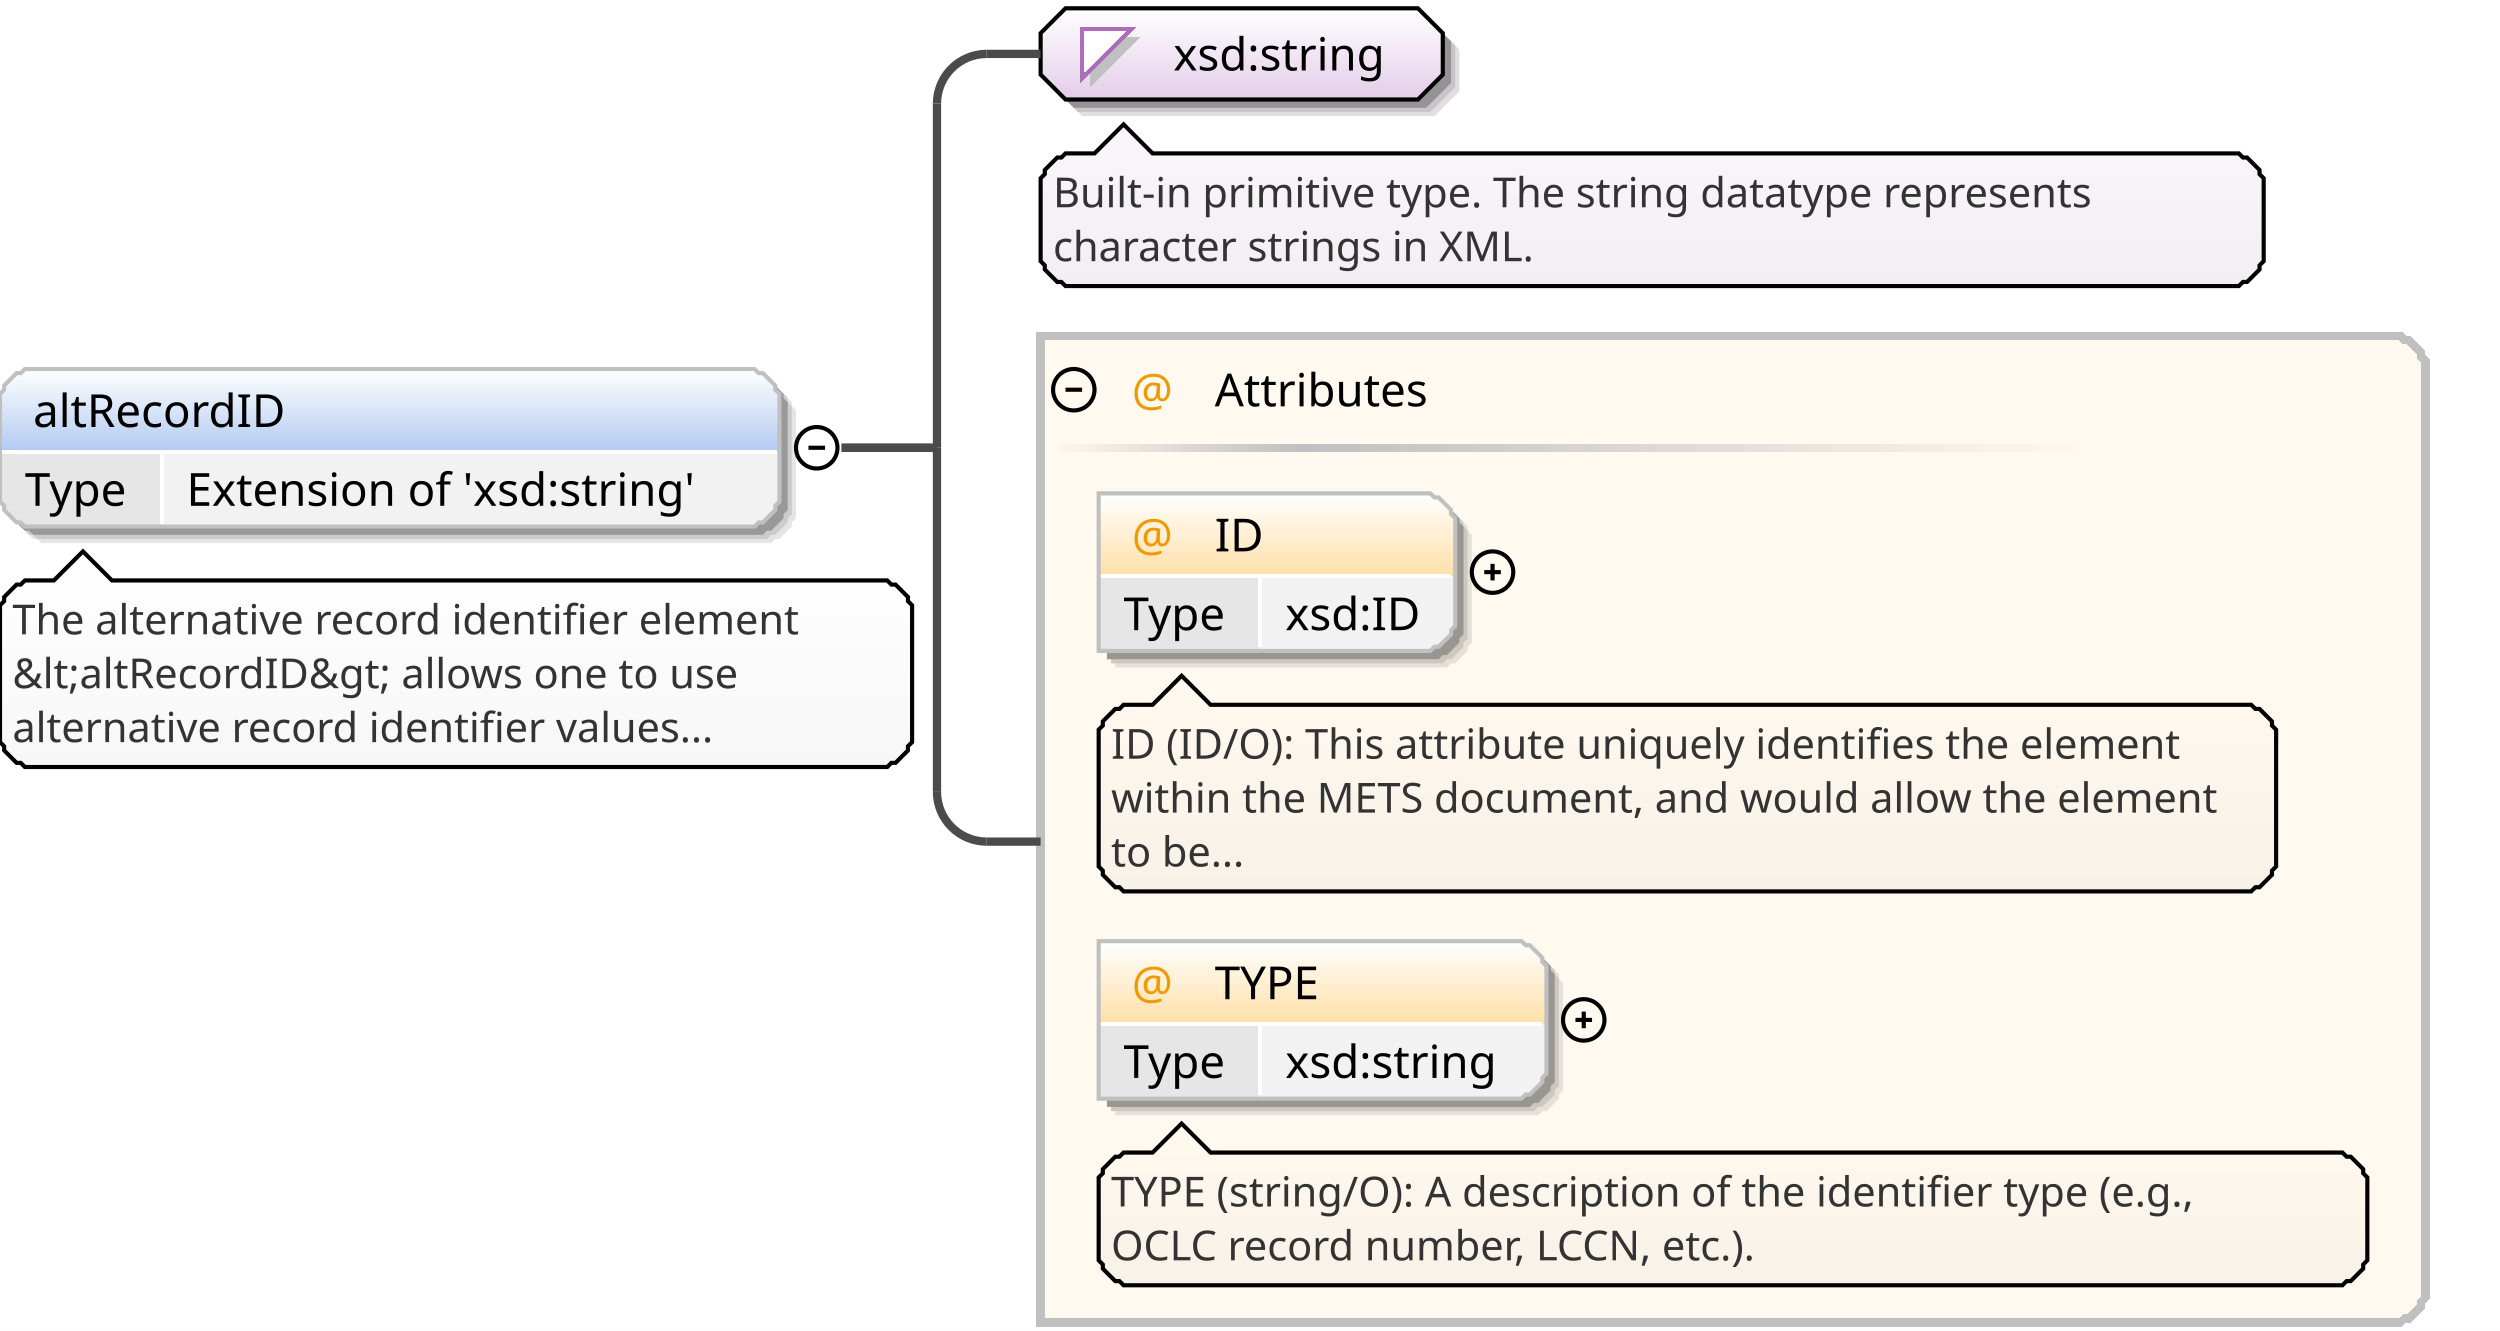
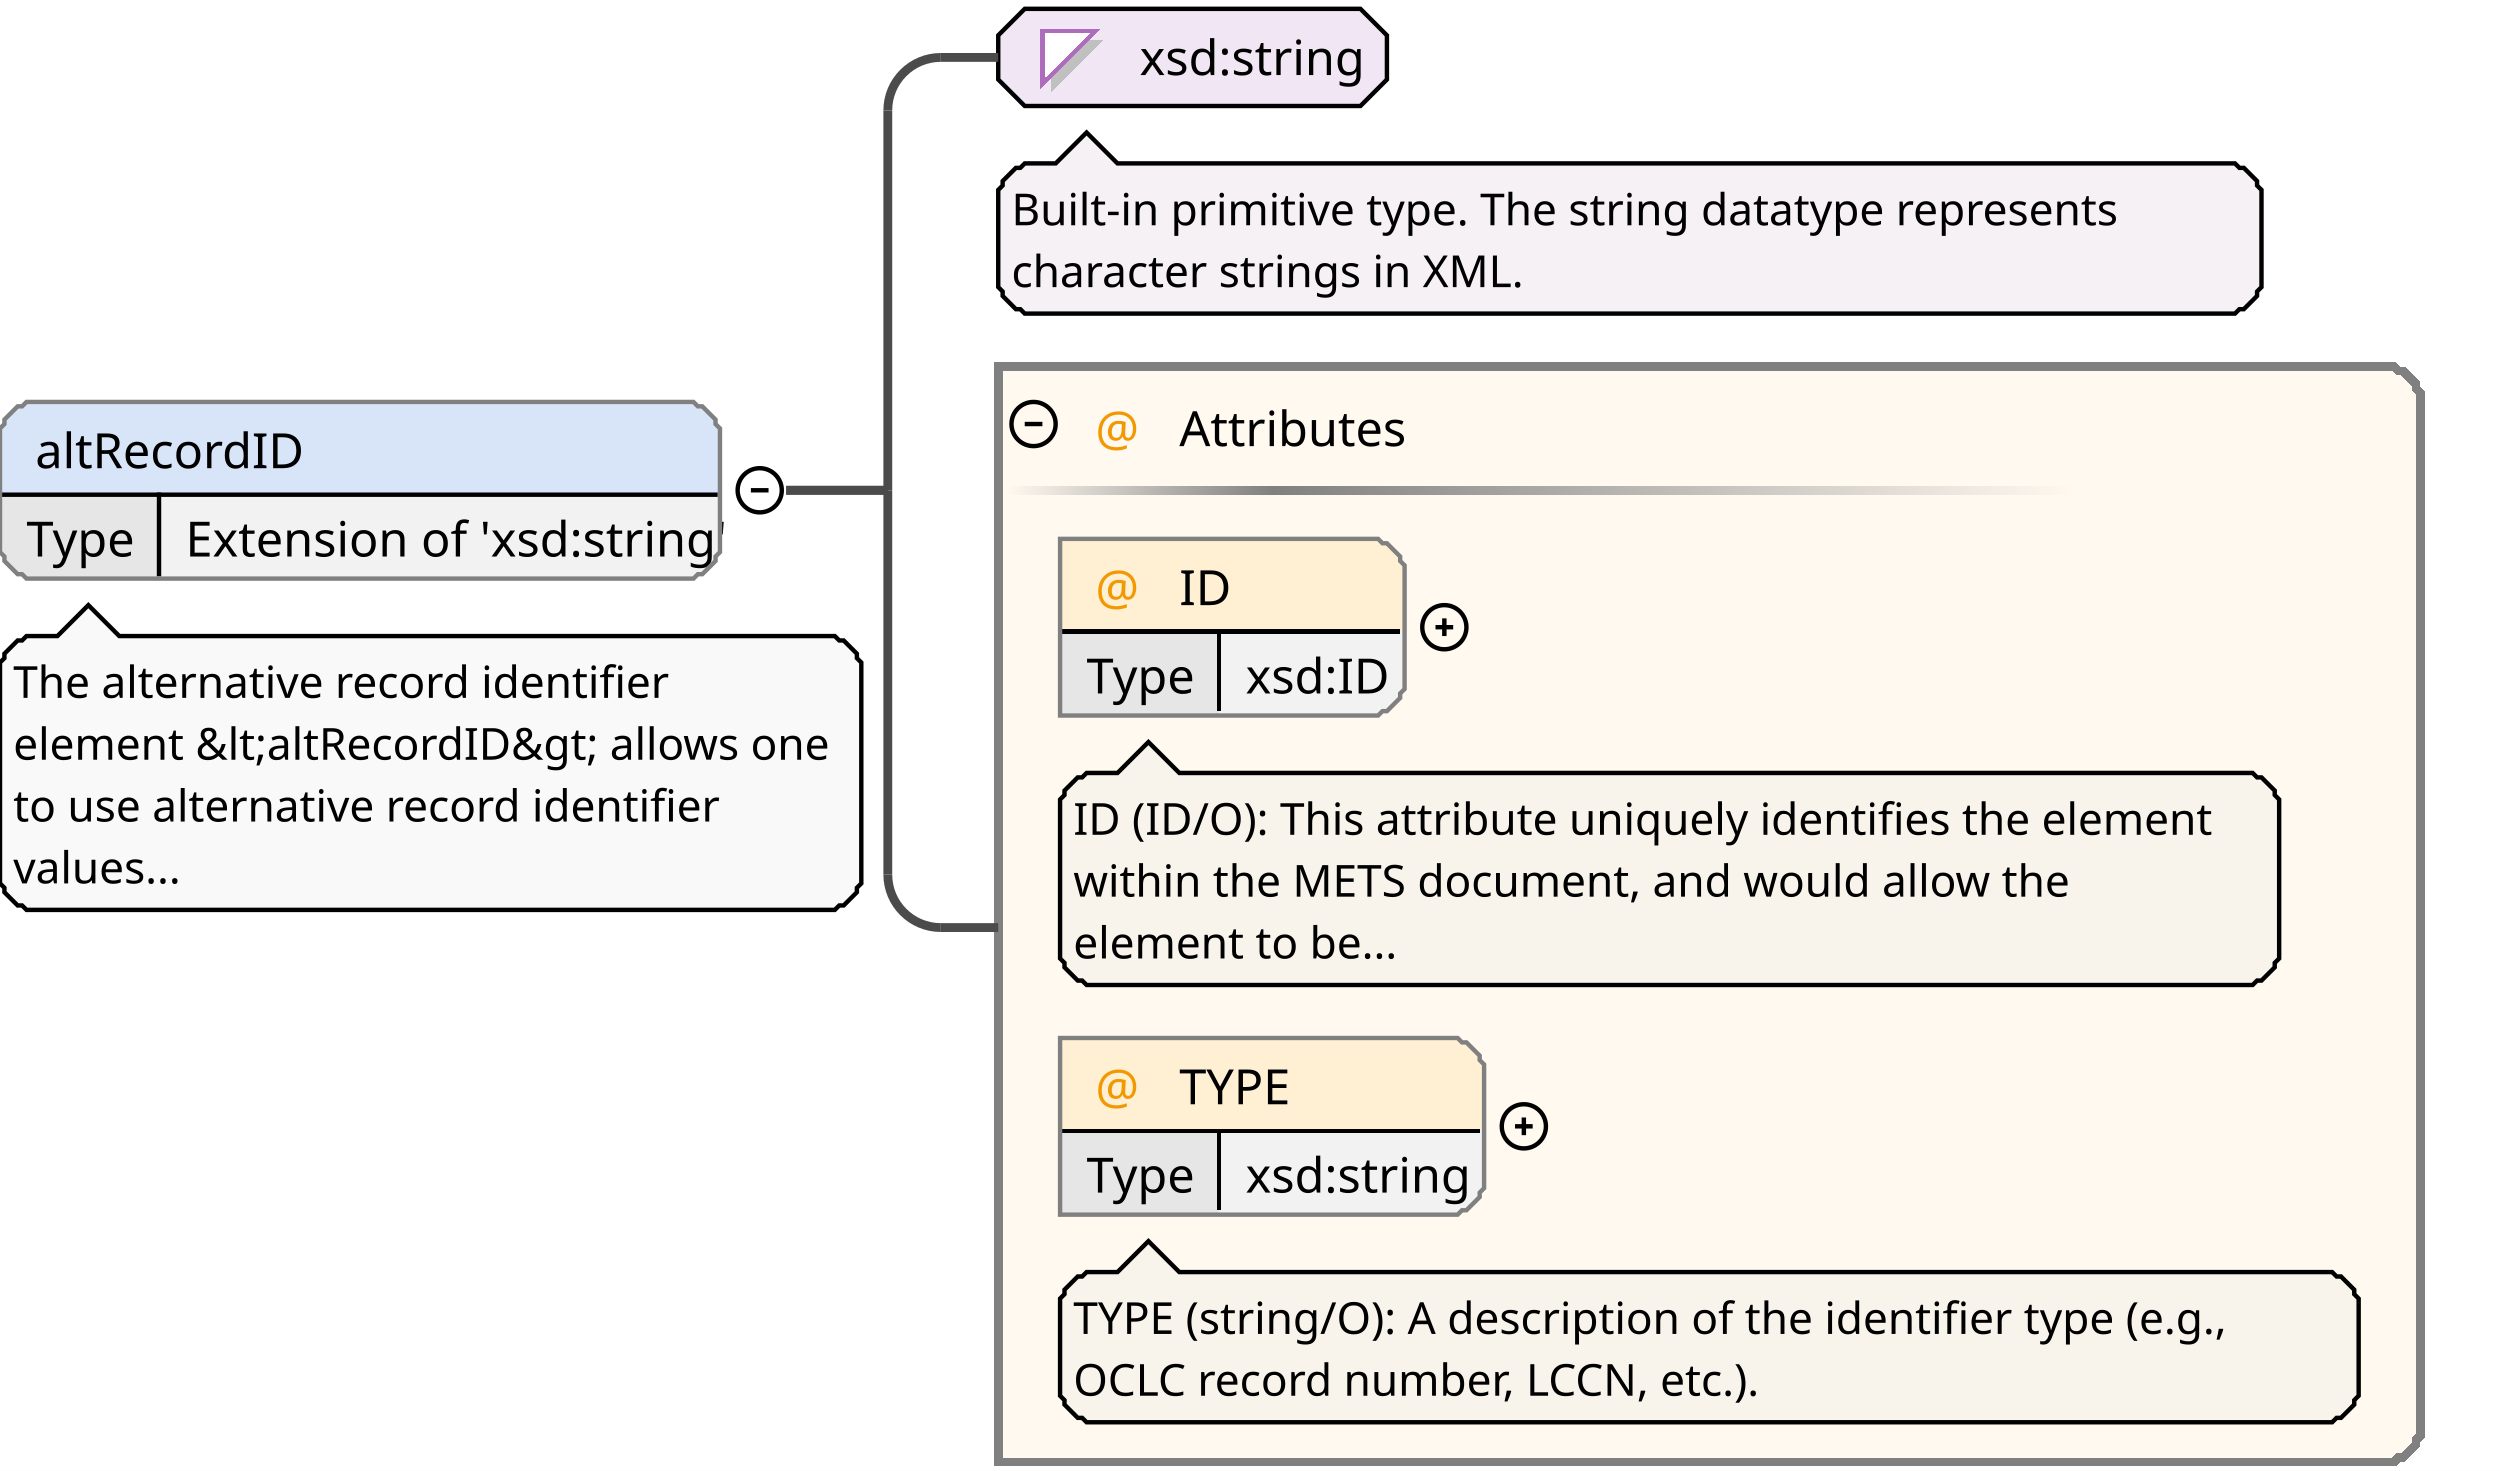
- <svg xmlns="http://www.w3.org/2000/svg" color-interpolation="auto" color-rendering="auto" fill="black" fill-opacity="1" font-family="'Dialog'" font-size="12px" font-style="normal" font-weight="normal" height="321" image-rendering="auto" shape-rendering="auto" stroke="black" stroke-dasharray="none" stroke-dashoffset="0" stroke-linecap="square" stroke-linejoin="miter" stroke-miterlimit="10" stroke-opacity="1" stroke-width="1" text-rendering="auto" width="603">
+ <svg xmlns="http://www.w3.org/2000/svg" color-interpolation="auto" color-rendering="auto" fill="black" fill-opacity="1" font-family="'Dialog'" font-size="12px" font-style="normal" font-weight="normal" height="333" image-rendering="auto" shape-rendering="auto" stroke="black" stroke-dasharray="none" stroke-dashoffset="0" stroke-linecap="square" stroke-linejoin="miter" stroke-miterlimit="10" stroke-opacity="1" stroke-width="1" text-rendering="auto" width="566">
  <defs id="genericDefs" />
  <g>
    <defs id="defs1">
-       <linearGradient gradientUnits="userSpaceOnUse" id="linearGradient1" spreadMethod="pad" x1="0" x2="0" y1="89" y2="109">
-         <stop offset="0%" stop-color="white" stop-opacity="1" />
-         <stop offset="100%" stop-color="rgb(178,202,241)" stop-opacity="1" />
-       </linearGradient>
-       <linearGradient gradientUnits="userSpaceOnUse" id="linearGradient2" spreadMethod="pad" x1="251" x2="251" y1="2" y2="24">
-         <stop offset="0%" stop-color="white" stop-opacity="1" />
-         <stop offset="100%" stop-color="rgb(227,205,232)" stop-opacity="1" />
-       </linearGradient>
-       <linearGradient gradientUnits="userSpaceOnUse" id="linearGradient3" spreadMethod="pad" x1="251" x2="251" y1="30" y2="69">
-         <stop offset="0%" stop-color="rgb(250,246,251)" stop-opacity="1" />
-         <stop offset="100%" stop-color="rgb(242,238,243)" stop-opacity="1" />
-       </linearGradient>
-       <linearGradient gradientUnits="userSpaceOnUse" id="linearGradient4" spreadMethod="pad" x1="313" x2="504" y1="107" y2="107">
-         <stop offset="0%" stop-color="silver" stop-opacity="1" />
+       <linearGradient gradientUnits="userSpaceOnUse" id="linearGradient1" spreadMethod="pad" x1="288" x2="470" y1="110" y2="110">
+         <stop offset="0%" stop-color="gray" stop-opacity="1" />
        <stop offset="100%" stop-color="rgb(255,249,240)" stop-opacity="1" />
      </linearGradient>
-       <linearGradient gradientUnits="userSpaceOnUse" id="linearGradient5" spreadMethod="pad" x1="253" x2="313" y1="107" y2="107">
+       <linearGradient gradientUnits="userSpaceOnUse" id="linearGradient2" spreadMethod="pad" x1="228" x2="288" y1="110" y2="110">
        <stop offset="0%" stop-color="rgb(255,249,240)" stop-opacity="1" />
-         <stop offset="100%" stop-color="silver" stop-opacity="1" />
-       </linearGradient>
-       <linearGradient gradientUnits="userSpaceOnUse" id="linearGradient6" spreadMethod="pad" x1="265" x2="265" y1="119" y2="139">
-         <stop offset="0%" stop-color="white" stop-opacity="1" />
-         <stop offset="100%" stop-color="rgb(255,223,168)" stop-opacity="1" />
-       </linearGradient>
-       <linearGradient gradientUnits="userSpaceOnUse" id="linearGradient7" spreadMethod="pad" x1="265" x2="265" y1="163" y2="215">
-         <stop offset="0%" stop-color="rgb(255,249,240)" stop-opacity="1" />
-         <stop offset="100%" stop-color="rgb(247,241,232)" stop-opacity="1" />
-       </linearGradient>
-       <linearGradient gradientUnits="userSpaceOnUse" id="linearGradient8" spreadMethod="pad" x1="265" x2="265" y1="227" y2="247">
-         <stop offset="0%" stop-color="white" stop-opacity="1" />
-         <stop offset="100%" stop-color="rgb(255,223,168)" stop-opacity="1" />
-       </linearGradient>
-       <linearGradient gradientUnits="userSpaceOnUse" id="linearGradient9" spreadMethod="pad" x1="265" x2="265" y1="271" y2="310">
-         <stop offset="0%" stop-color="rgb(255,249,240)" stop-opacity="1" />
-         <stop offset="100%" stop-color="rgb(247,241,232)" stop-opacity="1" />
-       </linearGradient>
-       <linearGradient gradientUnits="userSpaceOnUse" id="linearGradient10" spreadMethod="pad" x1="0" x2="0" y1="133" y2="185">
-         <stop offset="0%" stop-color="white" stop-opacity="1" />
-         <stop offset="100%" stop-color="rgb(247,247,247)" stop-opacity="1" />
+         <stop offset="100%" stop-color="gray" stop-opacity="1" />
      </linearGradient>
      <clipPath clipPathUnits="userSpaceOnUse" id="clipPath1">
-         <path d="M0 0 L603 0 L603 321 L0 321 L0 0 Z" />
+         <path d="M0 0 L566 0 L566 333 L0 333 L0 0 Z" />
      </clipPath>
    </defs>
    <g fill="white" stroke="white">
-       <rect clip-path="url(#clipPath1)" height="321" stroke="none" width="603" x="0" y="0" />
+       <rect clip-path="url(#clipPath1)" height="333" stroke="none" width="566" x="0" y="0" />
    </g>
-     <g fill="rgb(229,229,229)" font-family="sans-serif" font-size="11px" stroke="rgb(229,229,229)" text-rendering="optimizeLegibility">
-       <polygon clip-path="url(#clipPath1)" points=" 4 99 5 98 5 97 6 96 7 95 8 94 9 94 10 93 186 93 187 94 188 94 189 95 190 96 191 97 191 98 192 99 192 125 191 126 191 127 190 128 189 129 188 130 187 130 186 131 10 131 9 130 8 130 7 129 6 128 5 127 5 126 4 125" stroke="none" />
-       <polygon clip-path="url(#clipPath1)" fill="rgb(204,204,204)" points=" 3 98 4 97 4 96 5 95 6 94 7 93 8 93 9 92 185 92 186 93 187 93 188 94 189 95 190 96 190 97 191 98 191 124 190 125 190 126 189 127 188 128 187 129 186 129 185 130 9 130 8 129 7 129 6 128 5 127 4 126 4 125 3 124" stroke="none" />
-       <polygon clip-path="url(#clipPath1)" fill="rgb(153,153,153)" points=" 2 97 3 96 3 95 4 94 5 93 6 92 7 92 8 91 184 91 185 92 186 92 187 93 188 94 189 95 189 96 190 97 190 123 189 124 189 125 188 126 187 127 186 128 185 128 184 129 8 129 7 128 6 128 5 127 4 126 3 125 3 124 2 123" stroke="none" />
+     <g fill="rgb(216,228,247)" font-family="sans-serif" font-size="11px" stroke="rgb(216,228,247)">
+       <polygon clip-path="url(#clipPath1)" points=" 0 97 1 96 1 95 2 94 3 93 4 92 5 92 6 91 157 91 158 92 159 92 160 93 161 94 162 95 162 96 163 97 163 112 162 112 162 112 161 112 160 112 159 112 158 112 157 112 6 112 5 112 4 112 3 112 2 112 1 112 1 112 0 112" stroke="none" />
+       <polygon clip-path="url(#clipPath1)" fill="rgb(230,230,230)" points=" 0 112 1 112 1 112 2 112 3 112 4 112 5 112 6 112 36 112 36 112 36 112 36 112 36 112 36 112 36 112 36 112 36 125 36 126 36 127 36 128 36 129 36 130 36 130 36 131 6 131 5 130 4 130 3 129 2 128 1 127 1 126 0 125" stroke="none" />
+       <polygon clip-path="url(#clipPath1)" fill="rgb(242,242,242)" points=" 36 112 36 112 36 112 36 112 36 112 36 112 36 112 36 112 157 112 158 112 159 112 160 112 161 112 162 112 162 112 163 112 163 125 162 126 162 127 161 128 160 129 159 130 158 130 157 131 36 131 36 130 36 130 36 129 36 128 36 127 36 126 36 125" stroke="none" />
+       <line clip-path="url(#clipPath1)" fill="none" stroke="black" x1="0" x2="162" y1="112" y2="112" />
+       <text clip-path="url(#clipPath1)" fill="black" stroke="none" x="6" xml:space="preserve" y="126">Type</text>
+       <text clip-path="url(#clipPath1)" fill="black" stroke="none" x="42" xml:space="preserve" y="126">Extension of 'xsd:string'</text>
+       <line clip-path="url(#clipPath1)" fill="none" stroke="black" x1="36" x2="36" y1="112" y2="130" />
    </g>
-     <g fill="url(#linearGradient1)" font-family="sans-serif" font-size="11px" shape-rendering="crispEdges" stroke="url(#linearGradient1)" text-rendering="geometricPrecision">
-       <polygon clip-path="url(#clipPath1)" points=" 0 95 1 94 1 93 2 92 3 91 4 90 5 90 6 89 182 89 183 90 184 90 185 91 186 92 187 93 187 94 188 95 188 109 187 109 187 109 186 109 185 109 184 109 183 109 182 109 6 109 5 109 4 109 3 109 2 109 1 109 1 109 0 109" stroke="none" />
-       <polygon clip-path="url(#clipPath1)" fill="rgb(230,230,230)" points=" 0 109 1 109 1 109 2 109 3 109 4 109 5 109 6 109 39 109 39 109 39 109 39 109 39 109 39 109 39 109 39 109 39 121 39 122 39 123 39 124 39 125 39 126 39 126 39 127 6 127 5 126 4 126 3 125 2 124 1 123 1 122 0 121" stroke="none" />
-       <polygon clip-path="url(#clipPath1)" fill="rgb(242,242,242)" points=" 39 109 39 109 39 109 39 109 39 109 39 109 39 109 39 109 182 109 183 109 184 109 185 109 186 109 187 109 187 109 188 109 188 121 187 122 187 123 186 124 185 125 184 126 183 126 182 127 39 127 39 126 39 126 39 125 39 124 39 123 39 122 39 121" stroke="none" />
-       <line clip-path="url(#clipPath1)" fill="none" stroke="white" x1="0" x2="187" y1="109" y2="109" />
-       <text clip-path="url(#clipPath1)" fill="black" stroke="none" x="6" xml:space="preserve" y="122">Type</text>
-       <text clip-path="url(#clipPath1)" fill="black" stroke="none" x="45" xml:space="preserve" y="122">Extension of 'xsd:string'</text>
-       <line clip-path="url(#clipPath1)" fill="none" stroke="white" x1="39" x2="39" y1="109" y2="126" />
-     </g>
-     <g fill="silver" font-family="sans-serif" font-size="11px" stroke="silver" stroke-linecap="butt" text-rendering="optimizeLegibility">
-       <polygon clip-path="url(#clipPath1)" fill="none" points=" 0 95 1 94 1 93 2 92 3 91 4 90 5 90 6 89 182 89 183 90 184 90 185 91 186 92 187 93 187 94 188 95 188 121 187 122 187 123 186 124 185 125 184 126 183 126 182 127 6 127 5 126 4 126 3 125 2 124 1 123 1 122 0 121" />
+     <g fill="gray" font-family="sans-serif" font-size="11px" stroke="gray" stroke-linecap="butt" text-rendering="optimizeLegibility">
+       <polygon clip-path="url(#clipPath1)" fill="none" points=" 0 97 1 96 1 95 2 94 3 93 4 92 5 92 6 91 157 91 158 92 159 92 160 93 161 94 162 95 162 96 163 97 163 125 162 126 162 127 161 128 160 129 159 130 158 130 157 131 6 131 5 130 4 130 3 129 2 128 1 127 1 126 0 125" />
    </g>
    <g font-family="sans-serif" font-size="11px" shape-rendering="crispEdges" stroke-linecap="butt" text-rendering="geometricPrecision">
-       <text clip-path="url(#clipPath1)" stroke="none" x="8" xml:space="preserve" y="103">altRecordID</text>
-       <circle clip-path="url(#clipPath1)" cx="197" cy="108" fill="none" r="5" shape-rendering="auto" text-rendering="optimizeLegibility" />
-       <line clip-path="url(#clipPath1)" fill="none" shape-rendering="auto" text-rendering="optimizeLegibility" x1="195" x2="199" y1="108" y2="108" />
+       <text clip-path="url(#clipPath1)" stroke="none" x="8" xml:space="preserve" y="106">altRecordID</text>
+       <circle clip-path="url(#clipPath1)" cx="172" cy="111" fill="none" r="5" shape-rendering="auto" text-rendering="optimizeLegibility" />
+       <line clip-path="url(#clipPath1)" fill="none" shape-rendering="auto" text-rendering="optimizeLegibility" x1="170" x2="174" y1="111" y2="111" />
+       <polygon clip-path="url(#clipPath1)" fill="rgb(241,230,243)" points=" 226 8 226 18 232 24 308 24 314 18 314 8 308 2 232 2" stroke="none" />
+       <polygon clip-path="url(#clipPath1)" fill="none" points=" 226 8 226 18 232 24 308 24 314 18 314 8 308 2 232 2" shape-rendering="auto" text-rendering="optimizeLegibility" />
+       <polygon clip-path="url(#clipPath1)" fill="silver" points=" 238 9 250 9 238 21" stroke="none" />
+       <polygon clip-path="url(#clipPath1)" fill="white" points=" 236 7 248 7 236 19" stroke="none" />
+       <polygon clip-path="url(#clipPath1)" fill="none" points=" 236 7 248 7 236 19" stroke="rgb(174,109,188)" />
+       <text clip-path="url(#clipPath1)" stroke="none" x="258" xml:space="preserve" y="17">xsd:string</text>
+       <polygon clip-path="url(#clipPath1)" fill="rgb(245,241,245)" points=" 226 43 227 42 227 41 228 40 229 39 230 38 231 38 232 37 239 37 246 30 253 37 506 37 507 38 508 38 509 39 510 40 511 41 511 42 512 43 512 65 511 66 511 67 510 68 509 69 508 70 507 70 506 71 232 71 231 70 230 70 229 69 228 68 227 67 227 66 226 65" stroke="none" />
+       <polygon clip-path="url(#clipPath1)" fill="none" points=" 226 43 227 42 227 41 228 40 229 39 230 38 231 38 232 37 239 37 246 30 253 37 506 37 507 38 508 38 509 39 510 40 511 41 511 42 512 43 512 65 511 66 511 67 510 68 509 69 508 70 507 70 506 71 232 71 231 70 230 70 229 69 228 68 227 67 227 66 226 65" shape-rendering="auto" text-rendering="optimizeLegibility" />
+       <text clip-path="url(#clipPath1)" font-size="10px" stroke="none" x="229" xml:space="preserve" y="51">Built-in primitive type. The string datatype represents </text>
+       <text clip-path="url(#clipPath1)" font-size="10px" stroke="none" x="229" xml:space="preserve" y="65">character strings in XML.</text>
+       <polygon clip-path="url(#clipPath1)" fill="rgb(255,249,240)" points=" 226 83 542 83 543 84 544 84 545 85 546 86 547 87 547 88 548 89 548 325 547 326 547 327 546 328 545 329 544 330 543 330 542 331 226 331" stroke="none" stroke-width="2" />
+       <polygon clip-path="url(#clipPath1)" fill="none" points=" 226 83 542 83 543 84 544 84 545 85 546 86 547 87 547 88 548 89 548 325 547 326 547 327 546 328 545 329 544 330 543 330 542 331 226 331" stroke="gray" stroke-width="2" />
+       <rect clip-path="url(#clipPath1)" fill="url(#linearGradient1)" height="2" stroke="none" stroke-width="2" width="182" x="288" y="110" />
+       <rect clip-path="url(#clipPath1)" fill="url(#linearGradient2)" height="2" stroke="none" stroke-width="2" width="60" x="228" y="110" />
+       <text clip-path="url(#clipPath1)" fill="rgb(242,152,0)" stroke="none" x="248" xml:space="preserve" y="101">@</text>
+       <text clip-path="url(#clipPath1)" stroke="none" x="267" xml:space="preserve" y="101">Attributes</text>
+       <circle clip-path="url(#clipPath1)" cx="234" cy="96" fill="none" r="5" shape-rendering="auto" text-rendering="optimizeLegibility" />
+       <line clip-path="url(#clipPath1)" fill="none" shape-rendering="auto" text-rendering="optimizeLegibility" x1="232" x2="236" y1="96" y2="96" />
+       <polygon clip-path="url(#clipPath1)" fill="rgb(255,239,211)" points=" 240 122 312 122 313 123 314 123 315 124 316 125 317 126 317 127 318 128 318 143 317 143 317 143 316 143 315 143 314 143 313 143 312 143 240 143" stroke="none" />
+       <polygon clip-path="url(#clipPath1)" fill="rgb(230,230,230)" points=" 240 143 276 143 276 143 276 143 276 143 276 143 276 143 276 143 276 143 276 156 276 157 276 158 276 159 276 160 276 161 276 161 276 162 240 162" stroke="none" />
+       <polygon clip-path="url(#clipPath1)" fill="rgb(242,242,242)" points=" 276 143 312 143 313 143 314 143 315 143 316 143 317 143 317 143 318 143 318 156 317 157 317 158 316 159 315 160 314 161 313 161 312 162 276 162" stroke="none" />
+       <line clip-path="url(#clipPath1)" fill="none" x1="240" x2="317" y1="143" y2="143" />
+       <text clip-path="url(#clipPath1)" stroke="none" x="246" xml:space="preserve" y="157">Type</text>
+       <text clip-path="url(#clipPath1)" stroke="none" x="282" xml:space="preserve" y="157">xsd:ID</text>
+       <line clip-path="url(#clipPath1)" fill="none" x1="276" x2="276" y1="143" y2="161" />
    </g>
-     <g fill="rgb(225,221,225)" font-family="sans-serif" font-size="11px" stroke="rgb(225,221,225)" stroke-linecap="butt" text-rendering="optimizeLegibility">
-       <polygon clip-path="url(#clipPath1)" points=" 255 12 255 22 261 28 346 28 352 22 352 12 346 6 261 6" stroke="none" />
-       <polygon clip-path="url(#clipPath1)" fill="rgb(200,196,200)" points=" 254 11 254 21 260 27 345 27 351 21 351 11 345 5 260 5" stroke="none" />
-       <polygon clip-path="url(#clipPath1)" fill="rgb(150,147,150)" points=" 253 10 253 20 259 26 344 26 350 20 350 10 344 4 259 4" stroke="none" />
+     <g fill="gray" font-family="sans-serif" font-size="11px" stroke="gray" stroke-linecap="butt" text-rendering="optimizeLegibility">
+       <polygon clip-path="url(#clipPath1)" fill="none" points=" 240 122 312 122 313 123 314 123 315 124 316 125 317 126 317 127 318 128 318 156 317 157 317 158 316 159 315 160 314 161 313 161 312 162 240 162" />
    </g>
-     <g fill="url(#linearGradient2)" font-family="sans-serif" font-size="11px" shape-rendering="crispEdges" stroke="url(#linearGradient2)" stroke-linecap="butt" text-rendering="geometricPrecision">
-       <polygon clip-path="url(#clipPath1)" points=" 251 8 251 18 257 24 342 24 348 18 348 8 342 2 257 2" stroke="none" />
+     <g fill="rgb(242,152,0)" font-family="sans-serif" font-size="11px" shape-rendering="crispEdges" stroke="rgb(242,152,0)" stroke-linecap="butt" text-rendering="geometricPrecision">
+       <text clip-path="url(#clipPath1)" stroke="none" x="248" xml:space="preserve" y="137">@</text>
+       <text clip-path="url(#clipPath1)" fill="black" stroke="none" x="267" xml:space="preserve" y="137">ID</text>
    </g>
    <g font-family="sans-serif" font-size="11px" stroke-linecap="butt" text-rendering="optimizeLegibility">
-       <polygon clip-path="url(#clipPath1)" fill="none" points=" 251 8 251 18 257 24 342 24 348 18 348 8 342 2 257 2" />
+       <circle clip-path="url(#clipPath1)" cx="327" cy="142" fill="none" r="5" />
+       <line clip-path="url(#clipPath1)" fill="none" x1="325" x2="329" y1="142" y2="142" />
+       <line clip-path="url(#clipPath1)" fill="none" x1="327" x2="327" y1="140" y2="144" />
    </g>
-     <g fill="silver" font-family="sans-serif" font-size="11px" shape-rendering="crispEdges" stroke="silver" stroke-linecap="butt" text-rendering="geometricPrecision">
-       <polygon clip-path="url(#clipPath1)" points=" 263 9 275 9 263 21" stroke="none" />
-       <polygon clip-path="url(#clipPath1)" fill="white" points=" 261 7 273 7 261 19" stroke="none" />
-       <polygon clip-path="url(#clipPath1)" fill="none" points=" 261 7 273 7 261 19" stroke="rgb(174,109,188)" />
-       <text clip-path="url(#clipPath1)" fill="black" stroke="none" x="283" xml:space="preserve" y="17">xsd:string</text>
-       <polygon clip-path="url(#clipPath1)" fill="url(#linearGradient3)" points=" 251 43 252 42 252 41 253 40 254 39 255 38 256 38 257 37 264 37 271 30 278 37 540 37 541 38 542 38 543 39 544 40 545 41 545 42 546 43 546 63 545 64 545 65 544 66 543 67 542 68 541 68 540 69 257 69 256 68 255 68 254 67 253 66 252 65 252 64 251 63" stroke="none" />
+     <g fill="rgb(249,244,235)" font-family="sans-serif" font-size="11px" shape-rendering="crispEdges" stroke="rgb(249,244,235)" stroke-linecap="butt" text-rendering="geometricPrecision">
+       <polygon clip-path="url(#clipPath1)" points=" 240 181 241 180 241 179 242 178 243 177 244 176 245 176 246 175 253 175 260 168 267 175 510 175 511 176 512 176 513 177 514 178 515 179 515 180 516 181 516 217 515 218 515 219 514 220 513 221 512 222 511 222 510 223 246 223 245 222 244 222 243 221 242 220 241 219 241 218 240 217" stroke="none" />
    </g>
    <g font-family="sans-serif" font-size="11px" stroke-linecap="butt" text-rendering="optimizeLegibility">
-       <polygon clip-path="url(#clipPath1)" fill="none" points=" 251 43 252 42 252 41 253 40 254 39 255 38 256 38 257 37 264 37 271 30 278 37 540 37 541 38 542 38 543 39 544 40 545 41 545 42 546 43 546 63 545 64 545 65 544 66 543 67 542 68 541 68 540 69 257 69 256 68 255 68 254 67 253 66 252 65 252 64 251 63" />
+       <polygon clip-path="url(#clipPath1)" fill="none" points=" 240 181 241 180 241 179 242 178 243 177 244 176 245 176 246 175 253 175 260 168 267 175 510 175 511 176 512 176 513 177 514 178 515 179 515 180 516 181 516 217 515 218 515 219 514 220 513 221 512 222 511 222 510 223 246 223 245 222 244 222 243 221 242 220 241 219 241 218 240 217" />
+       <text clip-path="url(#clipPath1)" font-size="10px" shape-rendering="crispEdges" stroke="none" text-rendering="geometricPrecision" x="243" xml:space="preserve" y="189">ID (ID/O): This attribute uniquely identifies the element </text>
+       <text clip-path="url(#clipPath1)" font-size="10px" shape-rendering="crispEdges" stroke="none" text-rendering="geometricPrecision" x="243" xml:space="preserve" y="203">within the METS document, and would allow the </text>
+       <text clip-path="url(#clipPath1)" font-size="10px" shape-rendering="crispEdges" stroke="none" text-rendering="geometricPrecision" x="243" xml:space="preserve" y="217">element to be...</text>
    </g>
-     <g fill="rgb(51,51,51)" font-family="sans-serif" font-size="10px" shape-rendering="crispEdges" stroke="rgb(51,51,51)" stroke-linecap="butt" text-rendering="geometricPrecision">
-       <text clip-path="url(#clipPath1)" stroke="none" x="254" xml:space="preserve" y="50">Built-in primitive type. The string datatype represents </text>
-       <text clip-path="url(#clipPath1)" stroke="none" x="254" xml:space="preserve" y="63">character strings in XML.</text>
+     <g fill="rgb(255,239,211)" font-family="sans-serif" font-size="11px" shape-rendering="crispEdges" stroke="rgb(255,239,211)" stroke-linecap="butt" text-rendering="geometricPrecision">
+       <polygon clip-path="url(#clipPath1)" points=" 240 235 330 235 331 236 332 236 333 237 334 238 335 239 335 240 336 241 336 256 335 256 335 256 334 256 333 256 332 256 331 256 330 256 240 256" stroke="none" />
+       <polygon clip-path="url(#clipPath1)" fill="rgb(230,230,230)" points=" 240 256 276 256 276 256 276 256 276 256 276 256 276 256 276 256 276 256 276 269 276 270 276 271 276 272 276 273 276 274 276 274 276 275 240 275" stroke="none" />
+       <polygon clip-path="url(#clipPath1)" fill="rgb(242,242,242)" points=" 276 256 330 256 331 256 332 256 333 256 334 256 335 256 335 256 336 256 336 269 335 270 335 271 334 272 333 273 332 274 331 274 330 275 276 275" stroke="none" />
+       <line clip-path="url(#clipPath1)" fill="none" stroke="black" x1="240" x2="335" y1="256" y2="256" />
+       <text clip-path="url(#clipPath1)" fill="black" stroke="none" x="246" xml:space="preserve" y="270">Type</text>
+       <text clip-path="url(#clipPath1)" fill="black" stroke="none" x="282" xml:space="preserve" y="270">xsd:string</text>
+       <line clip-path="url(#clipPath1)" fill="none" stroke="black" x1="276" x2="276" y1="256" y2="274" />
    </g>
-     <g fill="rgb(255,249,240)" font-family="sans-serif" font-size="11px" shape-rendering="crispEdges" stroke="rgb(255,249,240)" stroke-linecap="butt" stroke-width="2" text-rendering="geometricPrecision">
-       <polygon clip-path="url(#clipPath1)" points=" 251 81 579 81 580 82 581 82 582 83 583 84 584 85 584 86 585 87 585 313 584 314 584 315 583 316 582 317 581 318 580 318 579 319 251 319" stroke="none" />
-       <polygon clip-path="url(#clipPath1)" fill="none" points=" 251 81 579 81 580 82 581 82 582 83 583 84 584 85 584 86 585 87 585 313 584 314 584 315 583 316 582 317 581 318 580 318 579 319 251 319" stroke="silver" />
-       <rect clip-path="url(#clipPath1)" fill="url(#linearGradient4)" height="2" stroke="none" width="191" x="313" y="107" />
-       <rect clip-path="url(#clipPath1)" fill="url(#linearGradient5)" height="2" stroke="none" width="60" x="253" y="107" />
-       <text clip-path="url(#clipPath1)" fill="rgb(242,152,0)" stroke="none" stroke-width="1" x="273" xml:space="preserve" y="98">@</text>
-       <text clip-path="url(#clipPath1)" fill="black" stroke="none" stroke-width="1" x="293" xml:space="preserve" y="98">Attributes</text>
+     <g fill="gray" font-family="sans-serif" font-size="11px" stroke="gray" stroke-linecap="butt" text-rendering="optimizeLegibility">
+       <polygon clip-path="url(#clipPath1)" fill="none" points=" 240 235 330 235 331 236 332 236 333 237 334 238 335 239 335 240 336 241 336 269 335 270 335 271 334 272 333 273 332 274 331 274 330 275 240 275" />
+     </g>
+     <g fill="rgb(242,152,0)" font-family="sans-serif" font-size="11px" shape-rendering="crispEdges" stroke="rgb(242,152,0)" stroke-linecap="butt" text-rendering="geometricPrecision">
+       <text clip-path="url(#clipPath1)" stroke="none" x="248" xml:space="preserve" y="250">@</text>
+       <text clip-path="url(#clipPath1)" fill="black" stroke="none" x="267" xml:space="preserve" y="250">TYPE</text>
    </g>
    <g font-family="sans-serif" font-size="11px" stroke-linecap="butt" text-rendering="optimizeLegibility">
-       <circle clip-path="url(#clipPath1)" cx="259" cy="94" fill="none" r="5" />
-       <line clip-path="url(#clipPath1)" fill="none" x1="257" x2="261" y1="94" y2="94" />
-       <polygon clip-path="url(#clipPath1)" fill="rgb(229,224,216)" points=" 269 123 349 123 350 124 351 124 352 125 353 126 354 127 354 128 355 129 355 155 354 156 354 157 353 158 352 159 351 160 350 160 349 161 269 161" stroke="none" />
-       <polygon clip-path="url(#clipPath1)" fill="rgb(204,199,192)" points=" 268 122 348 122 349 123 350 123 351 124 352 125 353 126 353 127 354 128 354 154 353 155 353 156 352 157 351 158 350 159 349 159 348 160 268 160" stroke="none" />
-       <polygon clip-path="url(#clipPath1)" fill="rgb(153,149,144)" points=" 267 121 347 121 348 122 349 122 350 123 351 124 352 125 352 126 353 127 353 153 352 154 352 155 351 156 350 157 349 158 348 158 347 159 267 159" stroke="none" />
+       <circle clip-path="url(#clipPath1)" cx="345" cy="255" fill="none" r="5" />
+       <line clip-path="url(#clipPath1)" fill="none" x1="343" x2="347" y1="255" y2="255" />
+       <line clip-path="url(#clipPath1)" fill="none" x1="345" x2="345" y1="253" y2="257" />
    </g>
-     <g fill="url(#linearGradient6)" font-family="sans-serif" font-size="11px" shape-rendering="crispEdges" stroke="url(#linearGradient6)" stroke-linecap="butt" text-rendering="geometricPrecision">
-       <polygon clip-path="url(#clipPath1)" points=" 265 119 345 119 346 120 347 120 348 121 349 122 350 123 350 124 351 125 351 139 350 139 350 139 349 139 348 139 347 139 346 139 345 139 265 139" stroke="none" />
-       <polygon clip-path="url(#clipPath1)" fill="rgb(230,230,230)" points=" 265 139 304 139 304 139 304 139 304 139 304 139 304 139 304 139 304 139 304 151 304 152 304 153 304 154 304 155 304 156 304 156 304 157 265 157" stroke="none" />
-       <polygon clip-path="url(#clipPath1)" fill="rgb(242,242,242)" points=" 304 139 345 139 346 139 347 139 348 139 349 139 350 139 350 139 351 139 351 151 350 152 350 153 349 154 348 155 347 156 346 156 345 157 304 157" stroke="none" />
-       <line clip-path="url(#clipPath1)" fill="none" stroke="white" x1="265" x2="350" y1="139" y2="139" />
-       <text clip-path="url(#clipPath1)" fill="black" stroke="none" x="271" xml:space="preserve" y="152">Type</text>
-       <text clip-path="url(#clipPath1)" fill="black" stroke="none" x="310" xml:space="preserve" y="152">xsd:ID</text>
-       <line clip-path="url(#clipPath1)" fill="none" stroke="white" x1="304" x2="304" y1="139" y2="156" />
-     </g>
-     <g fill="silver" font-family="sans-serif" font-size="11px" stroke="silver" stroke-linecap="butt" text-rendering="optimizeLegibility">
-       <polygon clip-path="url(#clipPath1)" fill="none" points=" 265 119 345 119 346 120 347 120 348 121 349 122 350 123 350 124 351 125 351 151 350 152 350 153 349 154 348 155 347 156 346 156 345 157 265 157" />
-     </g>
-     <g fill="rgb(242,152,0)" font-family="sans-serif" font-size="11px" shape-rendering="crispEdges" stroke="rgb(242,152,0)" stroke-linecap="butt" text-rendering="geometricPrecision">
-       <text clip-path="url(#clipPath1)" stroke="none" x="273" xml:space="preserve" y="133">@</text>
-       <text clip-path="url(#clipPath1)" fill="black" stroke="none" x="293" xml:space="preserve" y="133">ID</text>
+     <g fill="rgb(249,244,235)" font-family="sans-serif" font-size="11px" shape-rendering="crispEdges" stroke="rgb(249,244,235)" stroke-linecap="butt" text-rendering="geometricPrecision">
+       <polygon clip-path="url(#clipPath1)" points=" 240 294 241 293 241 292 242 291 243 290 244 289 245 289 246 288 253 288 260 281 267 288 528 288 529 289 530 289 531 290 532 291 533 292 533 293 534 294 534 316 533 317 533 318 532 319 531 320 530 321 529 321 528 322 246 322 245 321 244 321 243 320 242 319 241 318 241 317 240 316" stroke="none" />
    </g>
    <g font-family="sans-serif" font-size="11px" stroke-linecap="butt" text-rendering="optimizeLegibility">
-       <circle clip-path="url(#clipPath1)" cx="360" cy="138" fill="none" r="5" />
-       <line clip-path="url(#clipPath1)" fill="none" x1="358" x2="362" y1="138" y2="138" />
-       <line clip-path="url(#clipPath1)" fill="none" x1="360" x2="360" y1="136" y2="140" />
+       <polygon clip-path="url(#clipPath1)" fill="none" points=" 240 294 241 293 241 292 242 291 243 290 244 289 245 289 246 288 253 288 260 281 267 288 528 288 529 289 530 289 531 290 532 291 533 292 533 293 534 294 534 316 533 317 533 318 532 319 531 320 530 321 529 321 528 322 246 322 245 321 244 321 243 320 242 319 241 318 241 317 240 316" />
+       <text clip-path="url(#clipPath1)" font-size="10px" shape-rendering="crispEdges" stroke="none" text-rendering="geometricPrecision" x="243" xml:space="preserve" y="302">TYPE (string/O): A description of the identifier type (e.g., </text>
+       <text clip-path="url(#clipPath1)" font-size="10px" shape-rendering="crispEdges" stroke="none" text-rendering="geometricPrecision" x="243" xml:space="preserve" y="316">OCLC record number, LCCN, etc.).</text>
+       <line clip-path="url(#clipPath1)" fill="none" stroke="rgb(75,75,75)" stroke-width="2" x1="178" x2="201" y1="111" y2="111" />
+       <line clip-path="url(#clipPath1)" fill="none" stroke="rgb(75,75,75)" stroke-width="2" x1="201" x2="201" y1="25" y2="111" />
+       <line clip-path="url(#clipPath1)" fill="none" stroke="rgb(75,75,75)" stroke-width="2" x1="213" x2="226" y1="13" y2="13" />
+       <path clip-path="url(#clipPath1)" d="M201 25 A12 12 0 0 1 213 13" fill="none" stroke="rgb(75,75,75)" stroke-width="2" />
+       <line clip-path="url(#clipPath1)" fill="none" stroke="rgb(75,75,75)" stroke-width="2" x1="178" x2="201" y1="111" y2="111" />
+       <line clip-path="url(#clipPath1)" fill="none" stroke="rgb(75,75,75)" stroke-width="2" x1="201" x2="201" y1="111" y2="198" />
+       <line clip-path="url(#clipPath1)" fill="none" stroke="rgb(75,75,75)" stroke-width="2" x1="213" x2="226" y1="210" y2="210" />
+       <path clip-path="url(#clipPath1)" d="M201 198 A12 12 0 0 0 213 210" fill="none" stroke="rgb(75,75,75)" stroke-width="2" />
    </g>
-     <g fill="url(#linearGradient7)" font-family="sans-serif" font-size="11px" shape-rendering="crispEdges" stroke="url(#linearGradient7)" stroke-linecap="butt" text-rendering="geometricPrecision">
-       <polygon clip-path="url(#clipPath1)" points=" 265 176 266 175 266 174 267 173 268 172 269 171 270 171 271 170 278 170 285 163 292 170 543 170 544 171 545 171 546 172 547 173 548 174 548 175 549 176 549 209 548 210 548 211 547 212 546 213 545 214 544 214 543 215 271 215 270 214 269 214 268 213 267 212 266 211 266 210 265 209" stroke="none" />
+     <g fill="rgb(249,249,249)" font-family="sans-serif" font-size="11px" shape-rendering="crispEdges" stroke="rgb(249,249,249)" stroke-linecap="butt" text-rendering="geometricPrecision">
+       <polygon clip-path="url(#clipPath1)" points=" 0 150 1 149 1 148 2 147 3 146 4 145 5 145 6 144 13 144 20 137 27 144 189 144 190 145 191 145 192 146 193 147 194 148 194 149 195 150 195 200 194 201 194 202 193 203 192 204 191 205 190 205 189 206 6 206 5 205 4 205 3 204 2 203 1 202 1 201 0 200" stroke="none" />
    </g>
    <g font-family="sans-serif" font-size="11px" stroke-linecap="butt" text-rendering="optimizeLegibility">
-       <polygon clip-path="url(#clipPath1)" fill="none" points=" 265 176 266 175 266 174 267 173 268 172 269 171 270 171 271 170 278 170 285 163 292 170 543 170 544 171 545 171 546 172 547 173 548 174 548 175 549 176 549 209 548 210 548 211 547 212 546 213 545 214 544 214 543 215 271 215 270 214 269 214 268 213 267 212 266 211 266 210 265 209" />
-     </g>
-     <g fill="rgb(51,51,51)" font-family="sans-serif" font-size="10px" shape-rendering="crispEdges" stroke="rgb(51,51,51)" stroke-linecap="butt" text-rendering="geometricPrecision">
-       <text clip-path="url(#clipPath1)" stroke="none" x="268" xml:space="preserve" y="183">ID (ID/O): This attribute uniquely identifies the element </text>
-       <text clip-path="url(#clipPath1)" stroke="none" x="268" xml:space="preserve" y="196">within the METS document, and would allow the element </text>
-       <text clip-path="url(#clipPath1)" stroke="none" x="268" xml:space="preserve" y="209">to be...</text>
-     </g>
-     <g fill="rgb(229,224,216)" font-family="sans-serif" font-size="11px" stroke="rgb(229,224,216)" stroke-linecap="butt" text-rendering="optimizeLegibility">
-       <polygon clip-path="url(#clipPath1)" points=" 269 231 371 231 372 232 373 232 374 233 375 234 376 235 376 236 377 237 377 263 376 264 376 265 375 266 374 267 373 268 372 268 371 269 269 269" stroke="none" />
-       <polygon clip-path="url(#clipPath1)" fill="rgb(204,199,192)" points=" 268 230 370 230 371 231 372 231 373 232 374 233 375 234 375 235 376 236 376 262 375 263 375 264 374 265 373 266 372 267 371 267 370 268 268 268" stroke="none" />
-       <polygon clip-path="url(#clipPath1)" fill="rgb(153,149,144)" points=" 267 229 369 229 370 230 371 230 372 231 373 232 374 233 374 234 375 235 375 261 374 262 374 263 373 264 372 265 371 266 370 266 369 267 267 267" stroke="none" />
-     </g>
-     <g fill="url(#linearGradient8)" font-family="sans-serif" font-size="11px" shape-rendering="crispEdges" stroke="url(#linearGradient8)" stroke-linecap="butt" text-rendering="geometricPrecision">
-       <polygon clip-path="url(#clipPath1)" points=" 265 227 367 227 368 228 369 228 370 229 371 230 372 231 372 232 373 233 373 247 372 247 372 247 371 247 370 247 369 247 368 247 367 247 265 247" stroke="none" />
-       <polygon clip-path="url(#clipPath1)" fill="rgb(230,230,230)" points=" 265 247 304 247 304 247 304 247 304 247 304 247 304 247 304 247 304 247 304 259 304 260 304 261 304 262 304 263 304 264 304 264 304 265 265 265" stroke="none" />
-       <polygon clip-path="url(#clipPath1)" fill="rgb(242,242,242)" points=" 304 247 367 247 368 247 369 247 370 247 371 247 372 247 372 247 373 247 373 259 372 260 372 261 371 262 370 263 369 264 368 264 367 265 304 265" stroke="none" />
-       <line clip-path="url(#clipPath1)" fill="none" stroke="white" x1="265" x2="372" y1="247" y2="247" />
-       <text clip-path="url(#clipPath1)" fill="black" stroke="none" x="271" xml:space="preserve" y="260">Type</text>
-       <text clip-path="url(#clipPath1)" fill="black" stroke="none" x="310" xml:space="preserve" y="260">xsd:string</text>
-       <line clip-path="url(#clipPath1)" fill="none" stroke="white" x1="304" x2="304" y1="247" y2="264" />
-     </g>
-     <g fill="silver" font-family="sans-serif" font-size="11px" stroke="silver" stroke-linecap="butt" text-rendering="optimizeLegibility">
-       <polygon clip-path="url(#clipPath1)" fill="none" points=" 265 227 367 227 368 228 369 228 370 229 371 230 372 231 372 232 373 233 373 259 372 260 372 261 371 262 370 263 369 264 368 264 367 265 265 265" />
-     </g>
-     <g fill="rgb(242,152,0)" font-family="sans-serif" font-size="11px" shape-rendering="crispEdges" stroke="rgb(242,152,0)" stroke-linecap="butt" text-rendering="geometricPrecision">
-       <text clip-path="url(#clipPath1)" stroke="none" x="273" xml:space="preserve" y="241">@</text>
-       <text clip-path="url(#clipPath1)" fill="black" stroke="none" x="293" xml:space="preserve" y="241">TYPE</text>
-     </g>
-     <g font-family="sans-serif" font-size="11px" stroke-linecap="butt" text-rendering="optimizeLegibility">
-       <circle clip-path="url(#clipPath1)" cx="382" cy="246" fill="none" r="5" />
-       <line clip-path="url(#clipPath1)" fill="none" x1="380" x2="384" y1="246" y2="246" />
-       <line clip-path="url(#clipPath1)" fill="none" x1="382" x2="382" y1="244" y2="248" />
-     </g>
-     <g fill="url(#linearGradient9)" font-family="sans-serif" font-size="11px" shape-rendering="crispEdges" stroke="url(#linearGradient9)" stroke-linecap="butt" text-rendering="geometricPrecision">
-       <polygon clip-path="url(#clipPath1)" points=" 265 284 266 283 266 282 267 281 268 280 269 279 270 279 271 278 278 278 285 271 292 278 565 278 566 279 567 279 568 280 569 281 570 282 570 283 571 284 571 304 570 305 570 306 569 307 568 308 567 309 566 309 565 310 271 310 270 309 269 309 268 308 267 307 266 306 266 305 265 304" stroke="none" />
-     </g>
-     <g font-family="sans-serif" font-size="11px" stroke-linecap="butt" text-rendering="optimizeLegibility">
-       <polygon clip-path="url(#clipPath1)" fill="none" points=" 265 284 266 283 266 282 267 281 268 280 269 279 270 279 271 278 278 278 285 271 292 278 565 278 566 279 567 279 568 280 569 281 570 282 570 283 571 284 571 304 570 305 570 306 569 307 568 308 567 309 566 309 565 310 271 310 270 309 269 309 268 308 267 307 266 306 266 305 265 304" />
-     </g>
-     <g fill="rgb(51,51,51)" font-family="sans-serif" font-size="10px" shape-rendering="crispEdges" stroke="rgb(51,51,51)" stroke-linecap="butt" text-rendering="geometricPrecision">
-       <text clip-path="url(#clipPath1)" stroke="none" x="268" xml:space="preserve" y="291">TYPE (string/O): A description of the identifier type (e.g., </text>
-       <text clip-path="url(#clipPath1)" stroke="none" x="268" xml:space="preserve" y="304">OCLC record number, LCCN, etc.).</text>
-     </g>
-     <g fill="rgb(75,75,75)" font-family="sans-serif" font-size="11px" stroke="rgb(75,75,75)" stroke-linecap="butt" stroke-width="2" text-rendering="optimizeLegibility">
-       <line clip-path="url(#clipPath1)" fill="none" x1="203" x2="226" y1="108" y2="108" />
-       <line clip-path="url(#clipPath1)" fill="none" x1="226" x2="226" y1="25" y2="108" />
-       <line clip-path="url(#clipPath1)" fill="none" x1="238" x2="251" y1="13" y2="13" />
-       <path clip-path="url(#clipPath1)" d="M226 25 A12 12 0 0 1 238 13" fill="none" />
-       <line clip-path="url(#clipPath1)" fill="none" x1="203" x2="226" y1="108" y2="108" />
-       <line clip-path="url(#clipPath1)" fill="none" x1="226" x2="226" y1="108" y2="191" />
-       <line clip-path="url(#clipPath1)" fill="none" x1="238" x2="251" y1="203" y2="203" />
-       <path clip-path="url(#clipPath1)" d="M226 191 A12 12 0 0 0 238 203" fill="none" />
-     </g>
-     <g fill="url(#linearGradient10)" font-family="sans-serif" font-size="11px" shape-rendering="crispEdges" stroke="url(#linearGradient10)" stroke-linecap="butt" text-rendering="geometricPrecision">
-       <polygon clip-path="url(#clipPath1)" points=" 0 146 1 145 1 144 2 143 3 142 4 141 5 141 6 140 13 140 20 133 27 140 214 140 215 141 216 141 217 142 218 143 219 144 219 145 220 146 220 179 219 180 219 181 218 182 217 183 216 184 215 184 214 185 6 185 5 184 4 184 3 183 2 182 1 181 1 180 0 179" stroke="none" />
-     </g>
-     <g font-family="sans-serif" font-size="11px" stroke-linecap="butt" text-rendering="optimizeLegibility">
-       <polygon clip-path="url(#clipPath1)" fill="none" points=" 0 146 1 145 1 144 2 143 3 142 4 141 5 141 6 140 13 140 20 133 27 140 214 140 215 141 216 141 217 142 218 143 219 144 219 145 220 146 220 179 219 180 219 181 218 182 217 183 216 184 215 184 214 185 6 185 5 184 4 184 3 183 2 182 1 181 1 180 0 179" />
-     </g>
-     <g fill="rgb(51,51,51)" font-family="sans-serif" font-size="10px" shape-rendering="crispEdges" stroke="rgb(51,51,51)" stroke-linecap="butt" text-rendering="geometricPrecision">
-       <text clip-path="url(#clipPath1)" stroke="none" x="3" xml:space="preserve" y="153">The alternative record identifier element </text>
-       <text clip-path="url(#clipPath1)" stroke="none" x="3" xml:space="preserve" y="166">&amp;lt;altRecordID&amp;gt; allows one to use </text>
-       <text clip-path="url(#clipPath1)" stroke="none" x="3" xml:space="preserve" y="179">alternative record identifier values...</text>
+       <polygon clip-path="url(#clipPath1)" fill="none" points=" 0 150 1 149 1 148 2 147 3 146 4 145 5 145 6 144 13 144 20 137 27 144 189 144 190 145 191 145 192 146 193 147 194 148 194 149 195 150 195 200 194 201 194 202 193 203 192 204 191 205 190 205 189 206 6 206 5 205 4 205 3 204 2 203 1 202 1 201 0 200" />
+       <text clip-path="url(#clipPath1)" font-size="10px" shape-rendering="crispEdges" stroke="none" text-rendering="geometricPrecision" x="3" xml:space="preserve" y="158">The alternative record identifier </text>
+       <text clip-path="url(#clipPath1)" font-size="10px" shape-rendering="crispEdges" stroke="none" text-rendering="geometricPrecision" x="3" xml:space="preserve" y="172">element &amp;lt;altRecordID&amp;gt; allows one </text>
+       <text clip-path="url(#clipPath1)" font-size="10px" shape-rendering="crispEdges" stroke="none" text-rendering="geometricPrecision" x="3" xml:space="preserve" y="186">to use alternative record identifier </text>
+       <text clip-path="url(#clipPath1)" font-size="10px" shape-rendering="crispEdges" stroke="none" text-rendering="geometricPrecision" x="3" xml:space="preserve" y="200">values...</text>
    </g>
  </g>
</svg>
